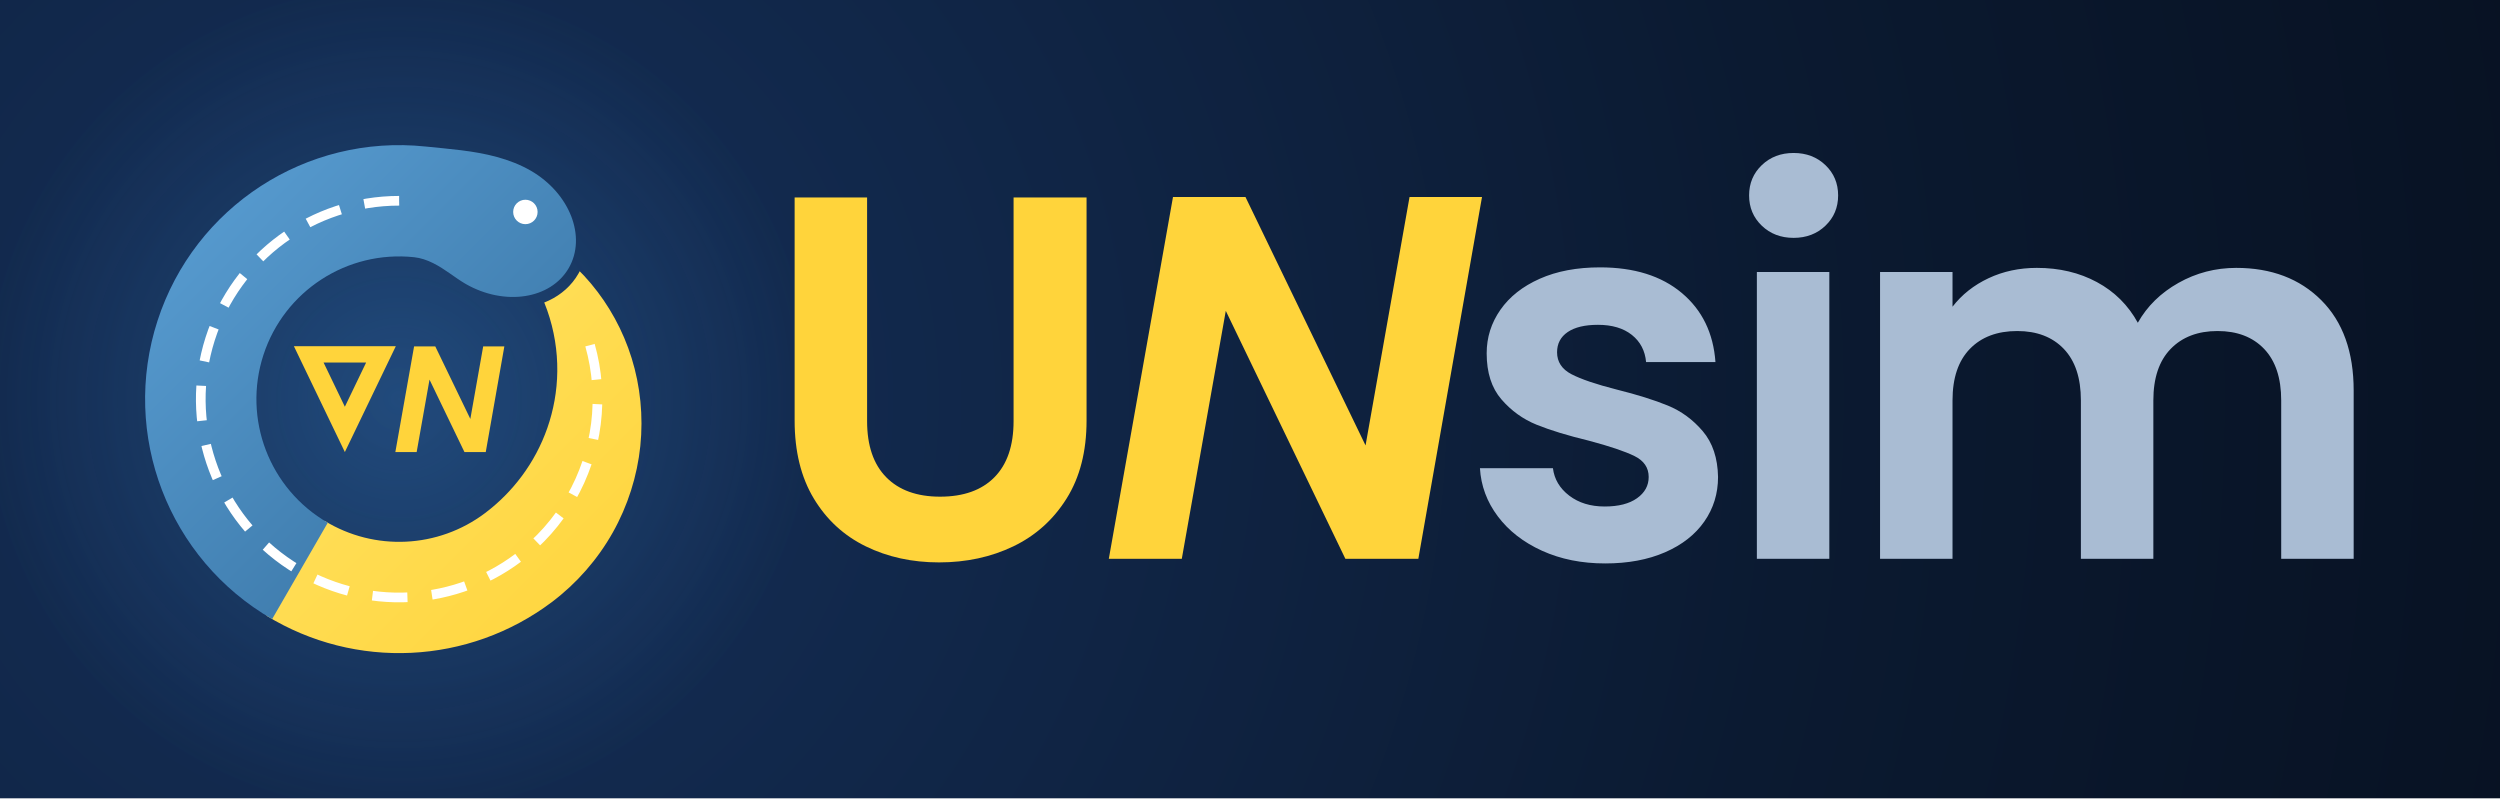
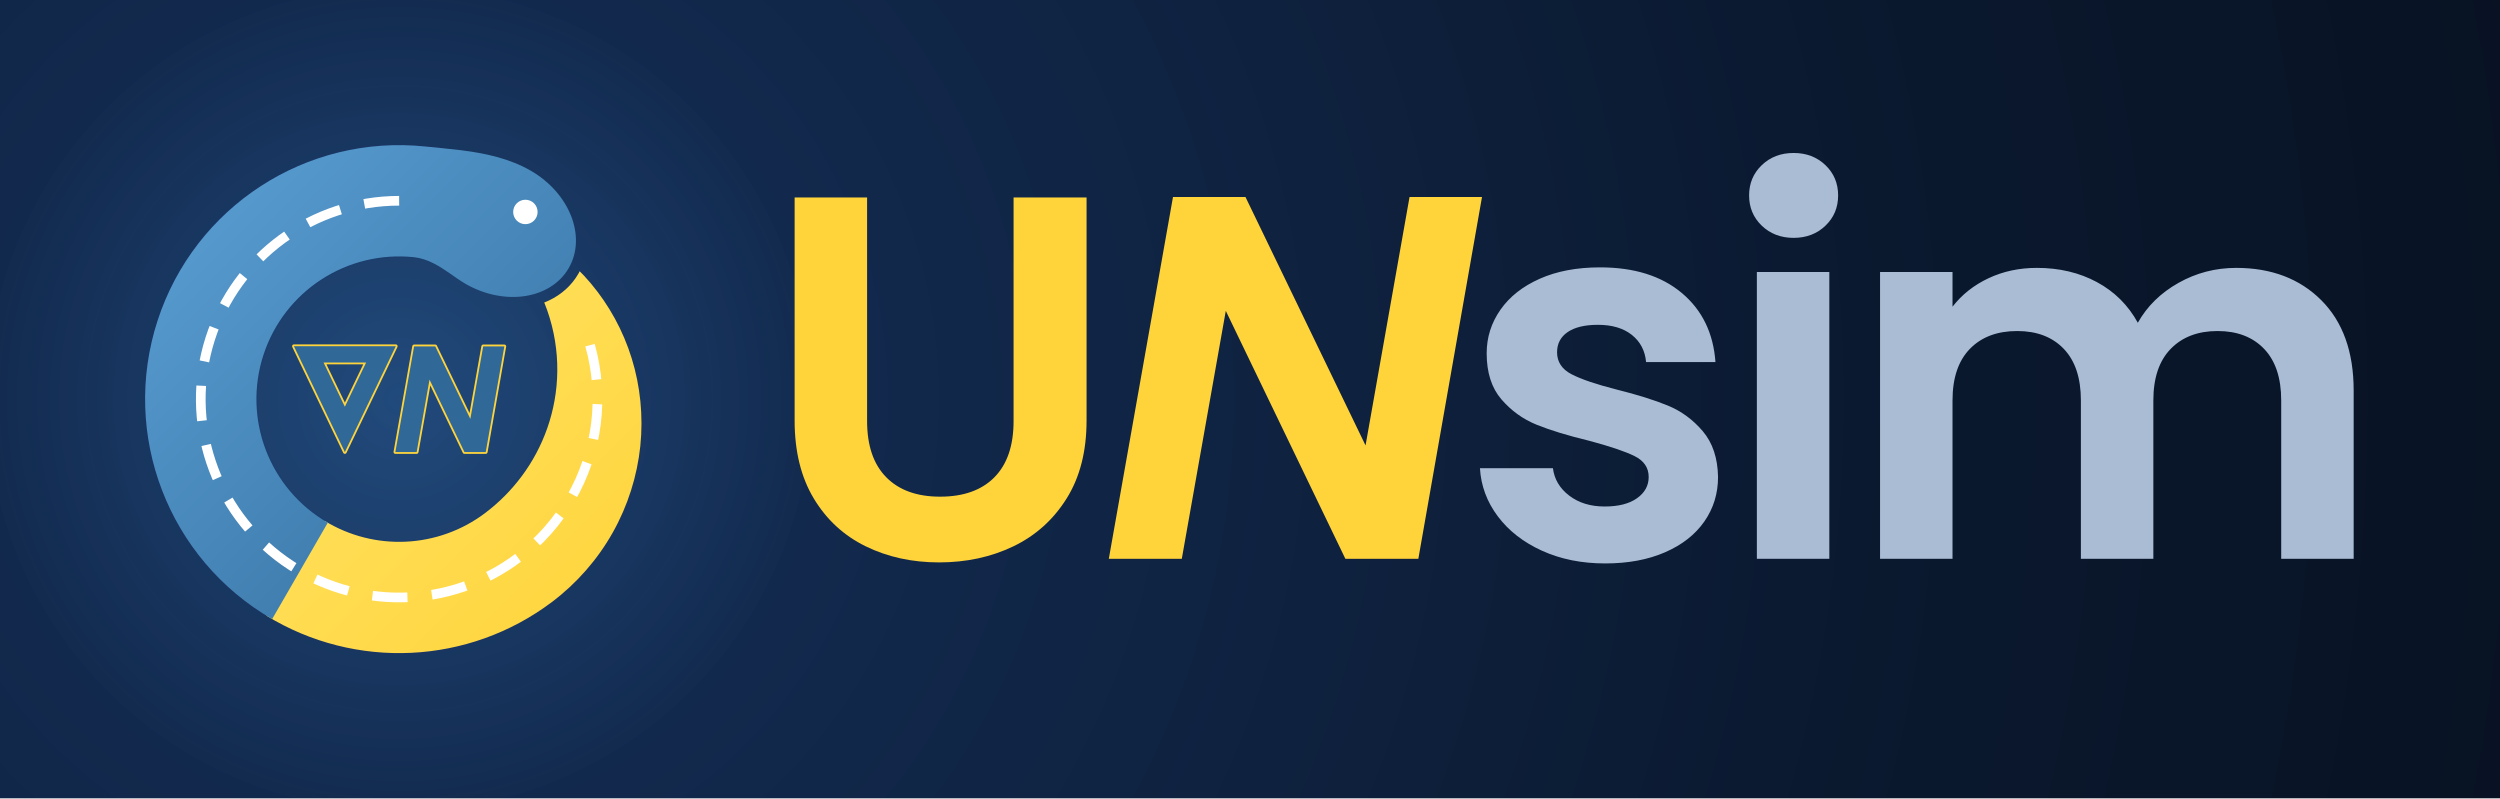
<svg xmlns="http://www.w3.org/2000/svg" width="689" height="220" viewBox="0 0 689 220" role="img">
  <defs>
    <radialGradient id="unsim-logo-dark-bg" gradientUnits="userSpaceOnUse" cx="110" cy="110" r="700">
      <stop offset="0" stop-color="#15305A" />
      <stop offset="0.55" stop-color="#0B1A31" />
      <stop offset="1" stop-color="#060E1C" />
    </radialGradient>
    <radialGradient id="unsim-logo-dark-glow" gradientUnits="userSpaceOnUse" cx="110" cy="110" r="115">
      <stop offset="0" stop-color="#3B82C4" stop-opacity="0.32" />
      <stop offset="1" stop-color="#3B82C4" stop-opacity="0" />
    </radialGradient>
    <linearGradient id="unsim-logo-dark-blue" gradientUnits="userSpaceOnUse" x1="60" y1="60" x2="452" y2="452">
      <stop offset="0" stop-color="#5A9FD4" />
      <stop offset="1" stop-color="#306998" />
    </linearGradient>
    <linearGradient id="unsim-logo-dark-yellow" gradientUnits="userSpaceOnUse" x1="60" y1="60" x2="452" y2="452">
      <stop offset="0" stop-color="#FFE873" />
      <stop offset="1" stop-color="#FFD43B" />
    </linearGradient>
    <clipPath id="unsim-logo-dark-bite">
      <path clip-rule="evenodd" d="M0 0H512V512H0Z M271.75 75.72 A76.50 63.00 30.00 1 0 404.25 152.22 A76.50 63.00 30.00 1 0 271.75 75.72Z" />
    </clipPath>
  </defs>
  <rect width="689" height="220" fill="url(#unsim-logo-dark-bg)" />
  <circle cx="110" cy="110" r="115" fill="url(#unsim-logo-dark-glow)" />
  <g transform="translate(36 36)">
    <g transform="translate(-11.333 -11.333) scale(0.333333)">
      <path fill="url(#unsim-logo-dark-yellow)" clip-path="url(#unsim-logo-dark-bite)" d="M146.28 435.05 A210.00 210.00 0 0 0 382.38 423.71 C402.87 408.27 420.10 388.54 432.60 366.35 C445.10 344.16 452.85 319.55 455.42 294.76 C457.98 269.98 455.38 245.06 448.24 222.10 C441.11 199.14 429.47 178.17 414.75 160.61 C400.04 143.06 382.28 128.93 363.20 118.79 A10.12 10.12 0 0 0 350.74 134.74 C363.24 149.28 372.48 165.66 378.40 182.46 C384.32 199.25 386.95 216.44 386.77 232.94 C386.60 249.45 383.64 265.27 378.56 279.82 C373.48 294.37 366.30 307.67 357.56 319.46 C348.82 331.25 338.53 341.56 327.01 350.24 A118.00 118.00 0 0 1 194.35 356.61 Z" />
      <path fill="url(#unsim-logo-dark-blue)" d="M151.00 437.87 A210.00 210.00 0 0 1 277.95 47.15 C287.67 48.17 297.44 48.99 307.31 50.23 C317.17 51.46 327.13 53.13 336.89 55.80 C346.65 58.46 356.21 62.13 365.00 67.21 A67.50 54.00 30.00 0 1 311.00 160.74 C306.57 158.18 302.38 155.14 297.98 152.09 C293.59 149.03 288.99 145.97 284.05 143.52 C279.10 141.06 273.80 139.22 268.33 138.65 A118.00 118.00 0 0 0 197.00 358.19 Z" />
      <path fill="none" stroke="#fff" stroke-width="8" stroke-dasharray="29.01 20.30" d="M413.82 211.41 C419.77 232.46 421.45 254.71 418.72 276.41 C416.00 298.12 408.88 319.26 397.92 338.19 C386.96 357.11 372.17 373.81 354.70 386.98 A164.00 164.00 0 1 1 256.00 92.00" />
      <circle cx="360.39" cy="101.24" r="10.1" fill="#fff" />
-       <g transform="translate(166.5 299.75) scale(0.125)" fill="#FFD43B">
-         <path d="M20 -700H694L357 0Z M497.7 -592H216.3L357 -299.7Z" />
-         <path d="M1289 0H1148L917 -479L832 0H691L815 -699H955L1187 -219L1272 -699H1412Z" />
-       </g>
+       <path transform="translate(166.5 299.75) scale(0.125)" fill="#306998" stroke="#FFD43B" stroke-width="24" stroke-linejoin="round" paint-order="stroke" d="M20 -700H694L357 0Z M497.7 -592H216.3L357 -299.7Z M1289 0H1148L917 -479L832 0H691L815 -699H955L1187 -219L1272 -699H1412Z" />
    </g>
    <g transform="translate(173.442 118) scale(0.142653)">
      <path fill="#FFD43B" d="M207 -698V-266Q207 -195 244 -157.5Q281 -120 348 -120Q416 -120 453 -157.5Q490 -195 490 -266V-698H631V-267Q631 -178 592.5 -116.5Q554 -55 489.5 -24Q425 7 346 7Q268 7 204.5 -24Q141 -55 104 -116.5Q67 -178 67 -267V-698ZM1272 0H1131L900 -479L815 0H674L798 -699H938L1170 -219L1255 -699H1395Z" />
      <path fill="#A9BCD3" d="M1391 -175H1532Q1536 -143 1563.5 -122Q1591 -101 1632 -101Q1672 -101 1694.5 -117Q1717 -133 1717 -158Q1717 -185 1689.5 -198.5Q1662 -212 1602 -228Q1540 -243 1500.5 -259Q1461 -275 1432.5 -308Q1404 -341 1404 -397Q1404 -443 1430.5 -481Q1457 -519 1506.5 -541Q1556 -563 1623 -563Q1722 -563 1781 -513.5Q1840 -464 1846 -380H1712Q1709 -413 1684.5 -432.5Q1660 -452 1619 -452Q1581 -452 1560.5 -438Q1540 -424 1540 -399Q1540 -371 1568 -356.5Q1596 -342 1655 -327Q1715 -312 1754 -296Q1793 -280 1821.5 -246.5Q1850 -213 1851 -158Q1851 -110 1824.5 -72Q1798 -34 1748.5 -12.5Q1699 9 1633 9Q1565 9 1511 -15.5Q1457 -40 1425.5 -82Q1394 -124 1391 -175ZM1911 -702Q1911 -737 1935.5 -760.5Q1960 -784 1997 -784Q2034 -784 2058.5 -760.5Q2083 -737 2083 -702Q2083 -667 2058.5 -643.5Q2034 -620 1997 -620Q1960 -620 1935.5 -643.5Q1911 -667 1911 -702ZM2066 -554V0H1926V-554ZM3079 -325V0H2939V-306Q2939 -371 2906 -405.5Q2873 -440 2816 -440Q2759 -440 2725.5 -405.5Q2692 -371 2692 -306V0H2552V-306Q2552 -371 2519 -405.5Q2486 -440 2429 -440Q2371 -440 2337.5 -405.5Q2304 -371 2304 -306V0H2164V-554H2304V-487Q2331 -522 2373.5 -542Q2416 -562 2467 -562Q2532 -562 2583 -534.5Q2634 -507 2662 -456Q2689 -504 2740.5 -533Q2792 -562 2852 -562Q2954 -562 3016.5 -499.5Q3079 -437 3079 -325Z" />
    </g>
  </g>
</svg>
